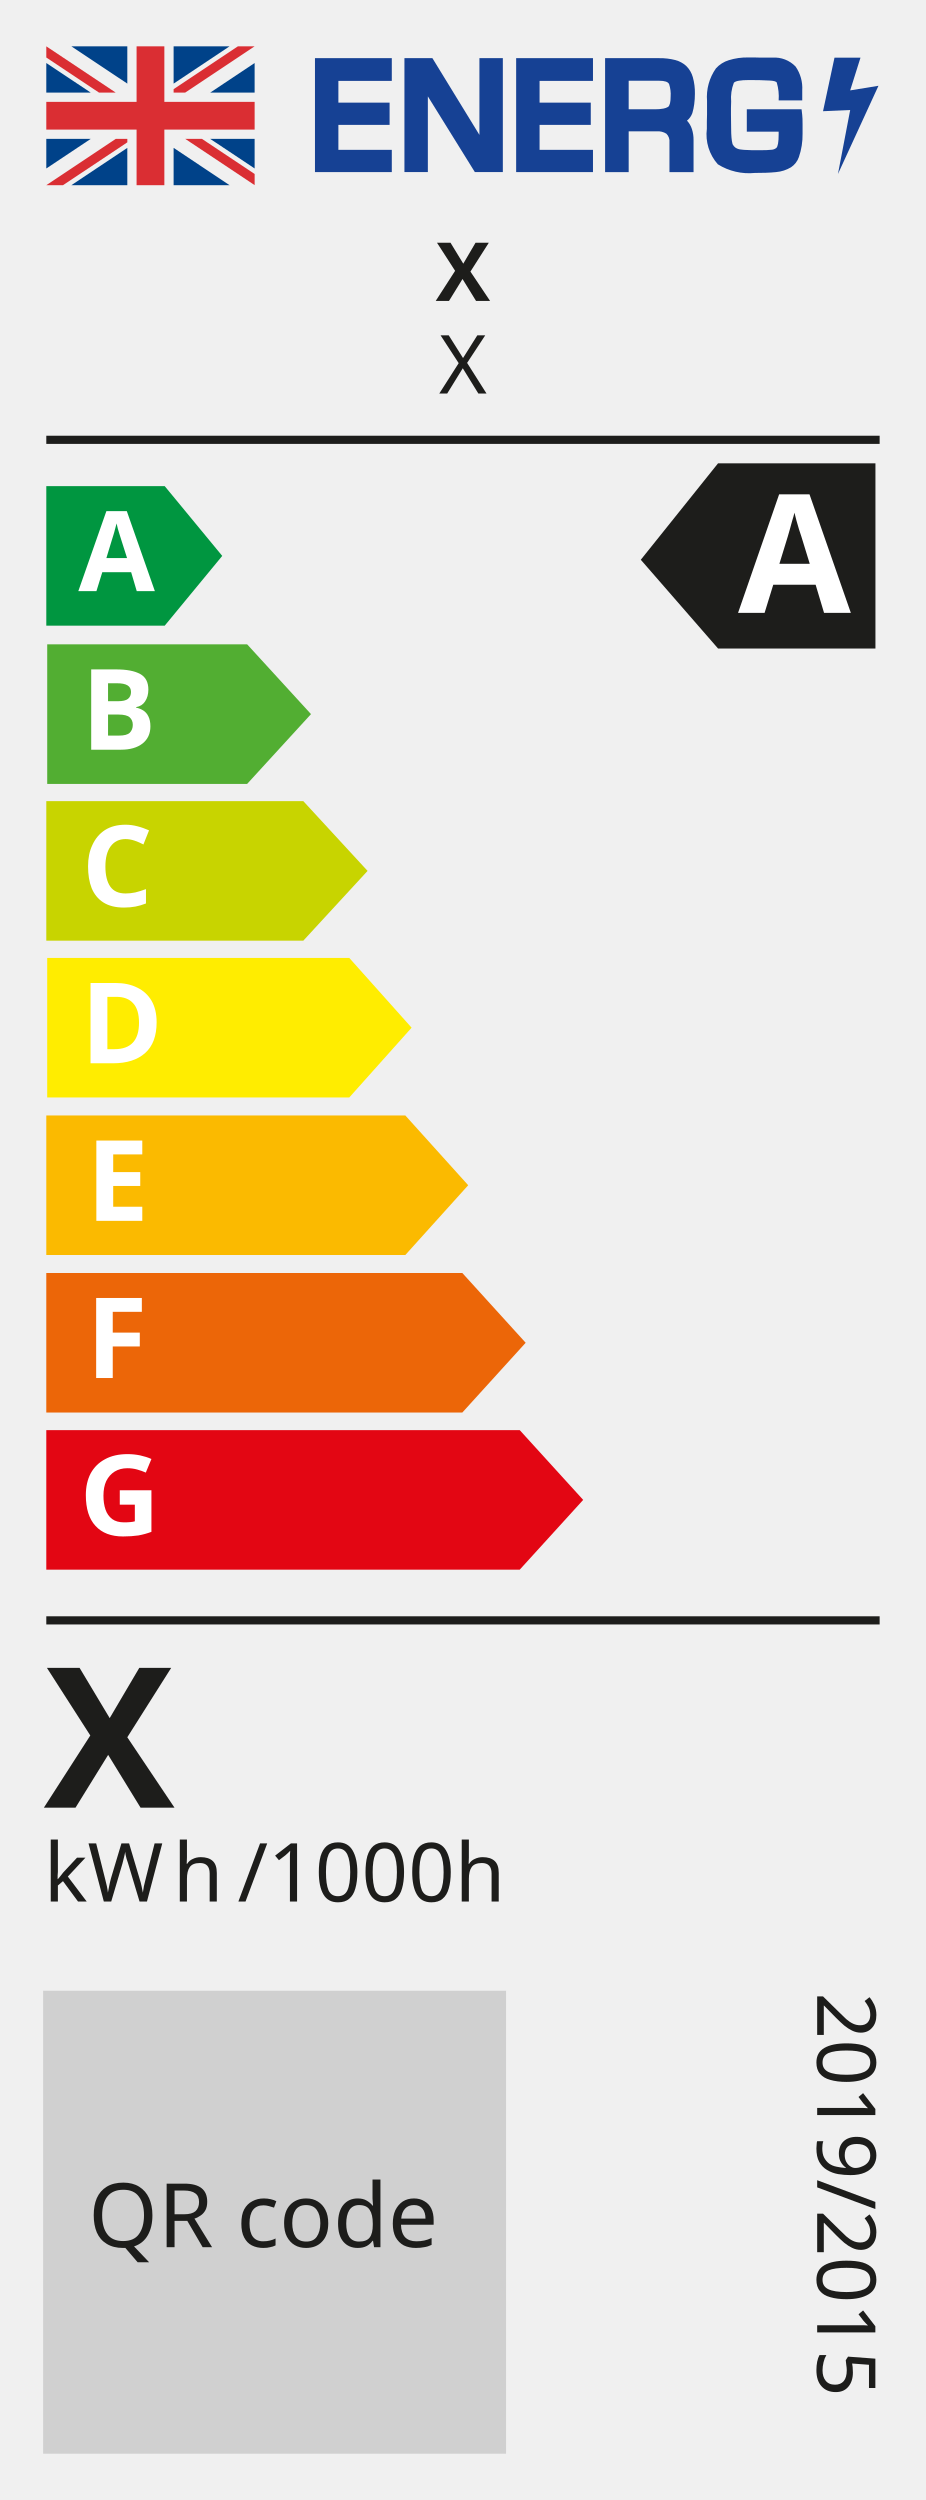
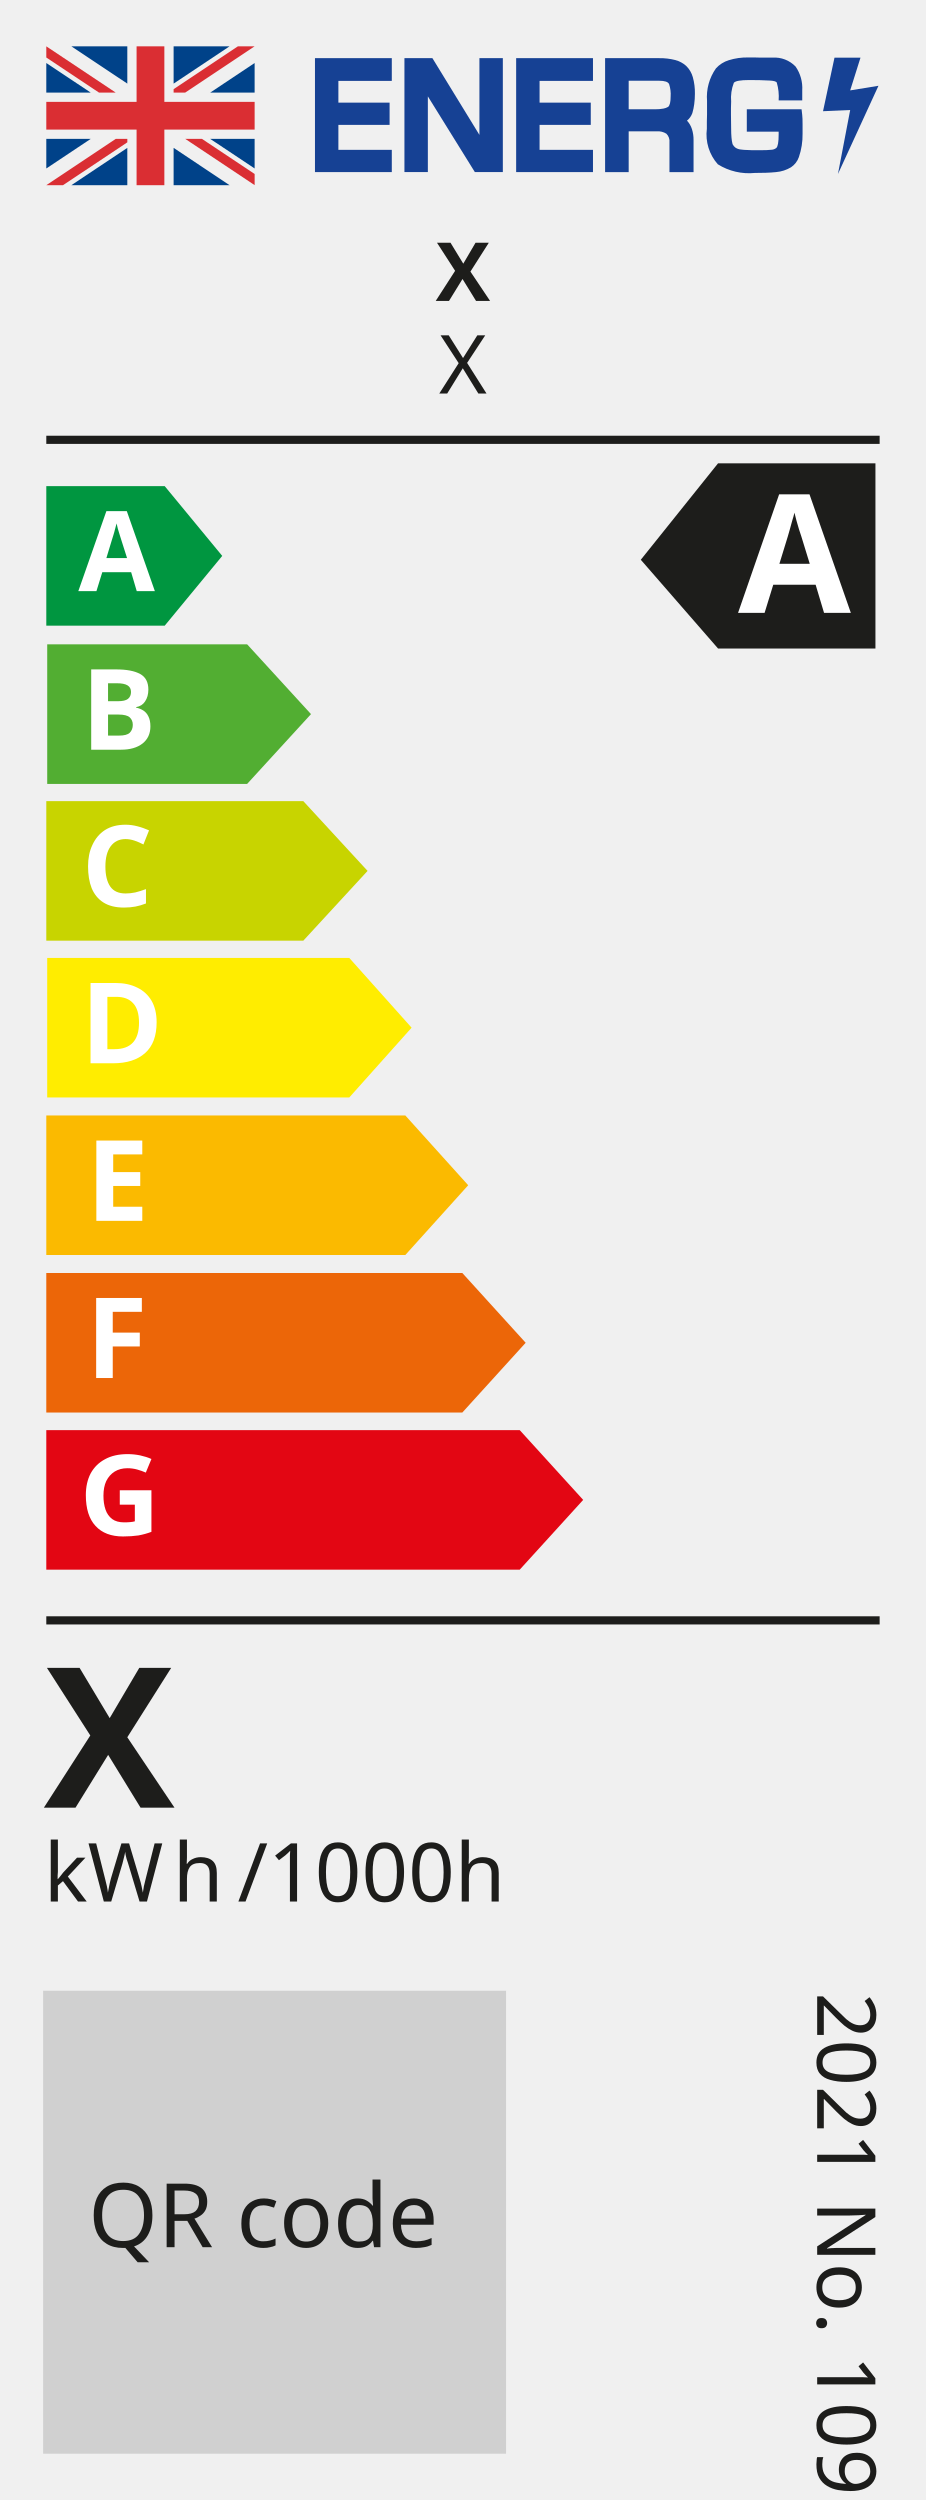
<svg xmlns="http://www.w3.org/2000/svg" id="Layer_1" data-name="Layer 1" width="20mm" height="54mm" viewBox="0 0 56.693 153.071" data-rating-increment="9.6" data-supplier-model-chars-per-row="13">
  <defs>
    <style>
      .cls-1, .cls-17 {
        fill: none;
      }

      .cls-2 {
        fill: #164194;
      }

      .cls-3 {
        clip-path: url(#clip-path);
      }

      .cls-4 {
        fill: #e30613;
      }

      .cls-5 {
        fill: #ec6608;
      }

      .cls-6 {
        fill: #fbba00;
      }

      .cls-7 {
        fill: #ffed00;
      }

      .cls-8 {
        fill: #c8d400;
      }

      .cls-9 {
        fill: #52ae32;
      }

      .cls-10 {
        fill: #009640;
      }

      .cls-11 {
        font-size: 6.795px;
      }

      .cls-11, .cls-12, .cls-13, .cls-14, .cls-15, .cls-24 {
        fill: #fff;
        font-family: Calibri-Bold, Calibri;
      }

      .cls-11, .cls-12, .cls-13, .cls-14, .cls-15, .cls-18, .cls-20, .cls-24, .cls-25 {
        font-weight: 700;
      }

      .cls-12 {
        font-size: 6.86px;
      }

      .cls-13 {
        font-size: 6.871px;
      }

      .cls-14 {
        font-size: 6.828px;
      }

      .cls-15 {
        font-size: 6.85px;
      }

      .cls-16, .cls-25 {
        font-size: 5px;
      }

      .cls-16, .cls-18, .cls-20, .cls-22, .cls-23, .cls-25 {
        fill: #1d1d1b;
      }

      .cls-16, .cls-22 {
        font-family: Verdana;
      }

      .cls-17 {
        stroke: #1d1d1b;
        stroke-width: 0.5px;
      }

      .cls-18 {
        font-size: 6.54px;
      }

      .cls-18, .cls-20, .cls-25 {
        font-family: Verdana-Bold, Verdana;
      }

      .cls-19 {
        letter-spacing: 0.159em;
      }

      .cls-20 {
        font-size: 12px;
      }

      .cls-21 {
        fill: #d0d0d0;
      }

      .cls-22 {
        font-size: 5.455px;
      }

      .cls-24 {
        font-size: 9.995px;
      }

      .cls-26 {
        fill: #004289;
      }

      .cls-27 {
        fill: #da2e33;
      }
    </style>
    <clipPath id="clip-path">
      <rect class="cls-1" width="56.693" height="153.071" />
    </clipPath>
  </defs>
  <polygon class="cls-2" points="20.719 4.953 20.719 6.284 23.854 6.284 23.854 7.646 20.719 7.646 20.719 9.175 23.989 9.175 23.989 10.537 19.285 10.537 19.285 3.56 23.989 3.56 23.989 4.953 20.719 4.953" />
  <polygon class="cls-2" points="30.788 3.56 30.788 10.537 29.075 10.537 26.197 5.9 26.197 10.537 24.763 10.537 24.763 3.56 26.475 3.56 29.354 8.26 29.354 3.56 30.788 3.56" />
  <polygon class="cls-2" points="33.037 4.953 33.037 6.284 36.172 6.284 36.172 7.646 33.037 7.646 33.037 9.175 36.307 9.175 36.307 10.537 31.603 10.537 31.603 3.56 36.307 3.56 36.307 4.953 33.037 4.953" />
  <g class="cls-3">
    <path class="cls-2" d="M38.493,6.691h1.62a2.48,2.48,0,0,0,.505-.042.862.862,0,0,0,.289-.104c.104-.083.155-.295.155-.634a1.993,1.993,0,0,0-.093-.759c-.062-.139-.264-.208-.609-.208h-1.867Zm-1.444,3.847v-6.977h3.302a3.763,3.763,0,0,1,.99.114,1.596,1.596,0,0,1,.681.369,1.534,1.534,0,0,1,.397.676,3.532,3.532,0,0,1,.129,1.024,4.742,4.742,0,0,1-.042.634,3.504,3.504,0,0,1-.113.542,1.041,1.041,0,0,1-.33.467,1.362,1.362,0,0,1,.304.52,2.126,2.126,0,0,1,.098.666v1.965h-1.475v-1.81a.653.653,0,0,0-.186-.54.951.951,0,0,0-.588-.146h-1.723v2.496Z" />
    <path class="cls-2" d="M45.726,6.69h3.352c.035.264.053.459.057.587.004.129.005.241.005.338v.572a4.192,4.192,0,0,1-.227,1.435,1.233,1.233,0,0,1-.479.619,2.116,2.116,0,0,1-.914.296q-.309.032-.639.042t-.66.01a3.593,3.593,0,0,1-2.27-.53,2.744,2.744,0,0,1-.671-2.174v-.436c0-.146.004-.295.011-.447v-.822a3.038,3.038,0,0,1,.547-1.996,1.742,1.742,0,0,1,.789-.499,3.748,3.748,0,0,1,1.182-.167h.38c.124,0,.252.004.382.01h.723a1.792,1.792,0,0,1,1.418.546,2.313,2.313,0,0,1,.408,1.462v.613h-1.444a3.062,3.062,0,0,0-.115-1.092c-.034-.069-.178-.111-.432-.125-.213-.013-.421-.022-.625-.025-.202-.004-.414-.006-.634-.006-.53,0-.842.056-.938.167a2.575,2.575,0,0,0-.165,1.154c0,.069-.002.135-.006.197-.003.063-.005.132-.005.208v.396l.011.883c0,.181.006.351.02.51a2.507,2.507,0,0,0,.072.437v-.021a.534.534,0,0,0,.165.203.696.696,0,0,0,.33.119,3.077,3.077,0,0,0,.423.031c.082.007.167.011.253.011h.613a5.322,5.322,0,0,0,.584-.026.511.511,0,0,0,.304-.11c.096-.083.145-.36.145-.831v-.167h-1.95Z" />
  </g>
  <polygon class="cls-2" points="51.095 3.529 52.687 3.529 52.055 5.535 53.787 5.252 51.306 10.655 52.055 6.738 50.393 6.809 51.095 3.529" />
  <polygon class="cls-4" points="31.821 87.563 2.835 87.563 2.835 96.109 31.821 96.109 35.707 91.836 31.821 87.563" />
  <polygon class="cls-5" points="28.306 77.942 2.834 77.942 2.834 86.488 28.306 86.488 32.186 82.215 28.306 77.942" />
  <polygon class="cls-6" points="24.816 68.297 2.835 68.297 2.835 76.843 24.816 76.843 28.667 72.57 24.816 68.297" />
  <polygon class="cls-7" points="21.385 58.651 2.89 58.651 2.89 67.197 21.385 67.197 25.202 62.924 21.385 58.651" />
  <polygon class="cls-8" points="18.57 49.051 2.835 49.051 2.835 57.597 18.57 57.597 22.506 53.324 18.57 49.051" />
  <polygon class="cls-9" points="15.132 39.451 2.891 39.451 2.891 47.997 15.132 47.997 19.042 43.724 15.132 39.451" />
  <polygon class="cls-10" points="10.084 29.764 2.835 29.764 2.835 38.31 10.084 38.31 13.607 34.037 10.084 29.764" />
  <text class="cls-11" transform="translate(4.79492 36.19551) scale(1 1.00528)">A</text>
  <text class="cls-12" transform="translate(4.95898 45.90303) scale(1 1.00529)">B</text>
  <text class="cls-13" transform="translate(4.98486 55.50655) scale(1 1.00528)">C</text>
  <text class="cls-12" transform="translate(4.91797 65.10323) scale(1 1.00529)">D</text>
  <text class="cls-12" transform="translate(5.27441 74.75069) scale(1 1.00529)">E</text>
  <text class="cls-14" transform="translate(5.27832 84.37373) scale(1 1.00529)">F</text>
  <text class="cls-15" transform="translate(4.86523 94.01241) scale(1 1.00528)">G</text>
-   <text class="cls-16" transform="translate(50.03418 122.0033) rotate(90)">2019/2015</text>
+   <text class="cls-16" transform="translate(50.03418 122.0033) rotate(90)" textLength="28.346" lengthAdjust="spacingAndGlyphs">2021 No. 1095</text>
  <line class="cls-17" x1="2.835" y1="26.929" x2="53.859" y2="26.929" />
  <line class="cls-17" x1="2.835" y1="99.213" x2="53.859" y2="99.213" />
  <text class="cls-18" transform="translate(11.21631 110.6823)"> </text>
  <text class="cls-18" transform="translate(13.45166 110.6823)"> </text>
  <text class="cls-16" transform="translate(2.68506 116.4294)">kW<tspan class="cls-19" x="7.903" y="0">h</tspan>
    <tspan x="11.862" y="0">/1000h</tspan>
  </text>
  <text id="kwh" class="cls-20" transform="translate(2.68506 110.6823)">X</text>
  <g id="qrCode">
    <rect class="cls-21" x="2.639" y="121.89" width="28.346" height="28.346" />
    <text class="cls-22" transform="translate(5.41053 137.5912)">QR code</text>
  </g>
  <g id="rating">
    <polygon id="ratingArrow" class="cls-23" points="43.965 28.368 39.235 34.273 43.965 39.707 53.602 39.707 53.602 28.368 43.965 28.368" />
    <text id="ratingLetter" class="cls-24" transform="translate(45.18945 37.52559) scale(1 1.012)">A</text>
  </g>
  <text id="supplier" class="cls-25" transform="translate(28.34645 18.42549)" text-anchor="middle">X</text>
  <text id="model" class="cls-16" transform="translate(28.34645 24.09444)" text-anchor="middle">X</text>
  <g id="ukFlag">
    <path class="cls-26" d="M4.368,11.339h3.427v-2.285Zm11.222-1.024V8.504h-2.718Zm0-4.646v-1.811l-2.718,1.811Zm-4.96,5.67h3.427l-3.427-2.285Zm-2.835-8.504H4.368l3.427,2.284Zm-4.96,1.023v1.811h2.718Zm11.222-1.023h-3.427v2.284Zm-8.504,5.669-2.718,1.811V8.504Z" />
    <path class="cls-27" d="M10.63,5.46v.209h.709l4.252-2.834h-1.023Zm-2.834,3.254v-.21h-.709l-4.252,2.835h1.023Zm7.795,1.939-3.226-2.149h-1.023l4.249,2.832Zm-12.756-7.132,3.226,2.148h1.023l-4.249-2.832Zm12.756,4.416h-5.528v3.402h-1.7V7.937H2.835v-1.701h5.528v-3.401h1.7v3.401h5.528Z" />
  </g>
</svg>
